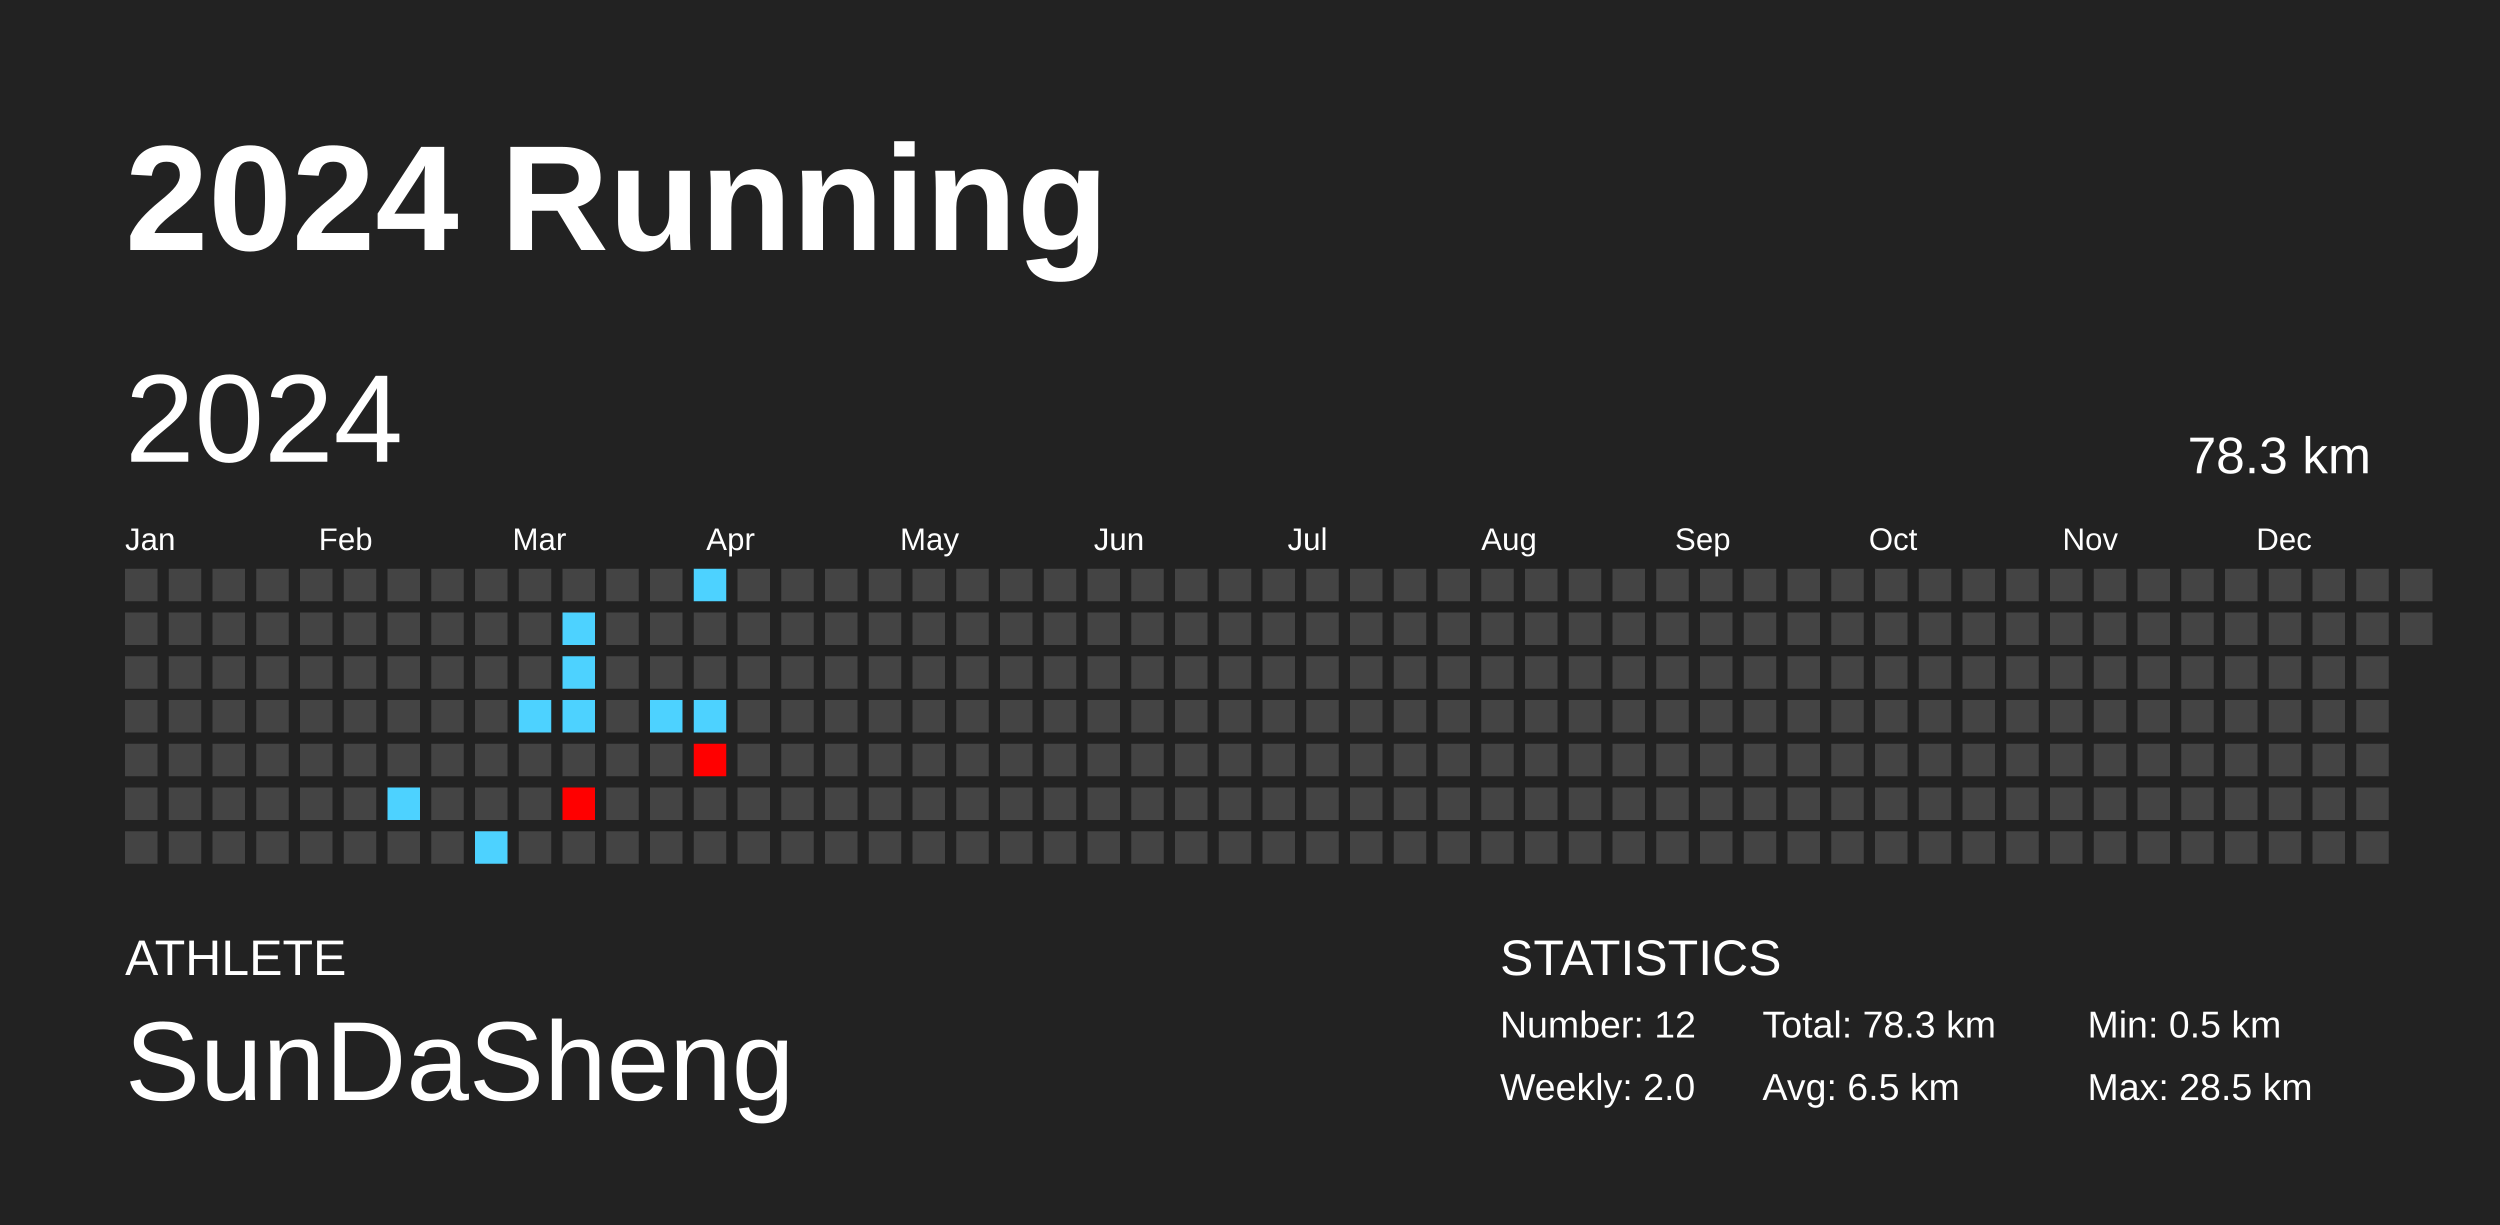
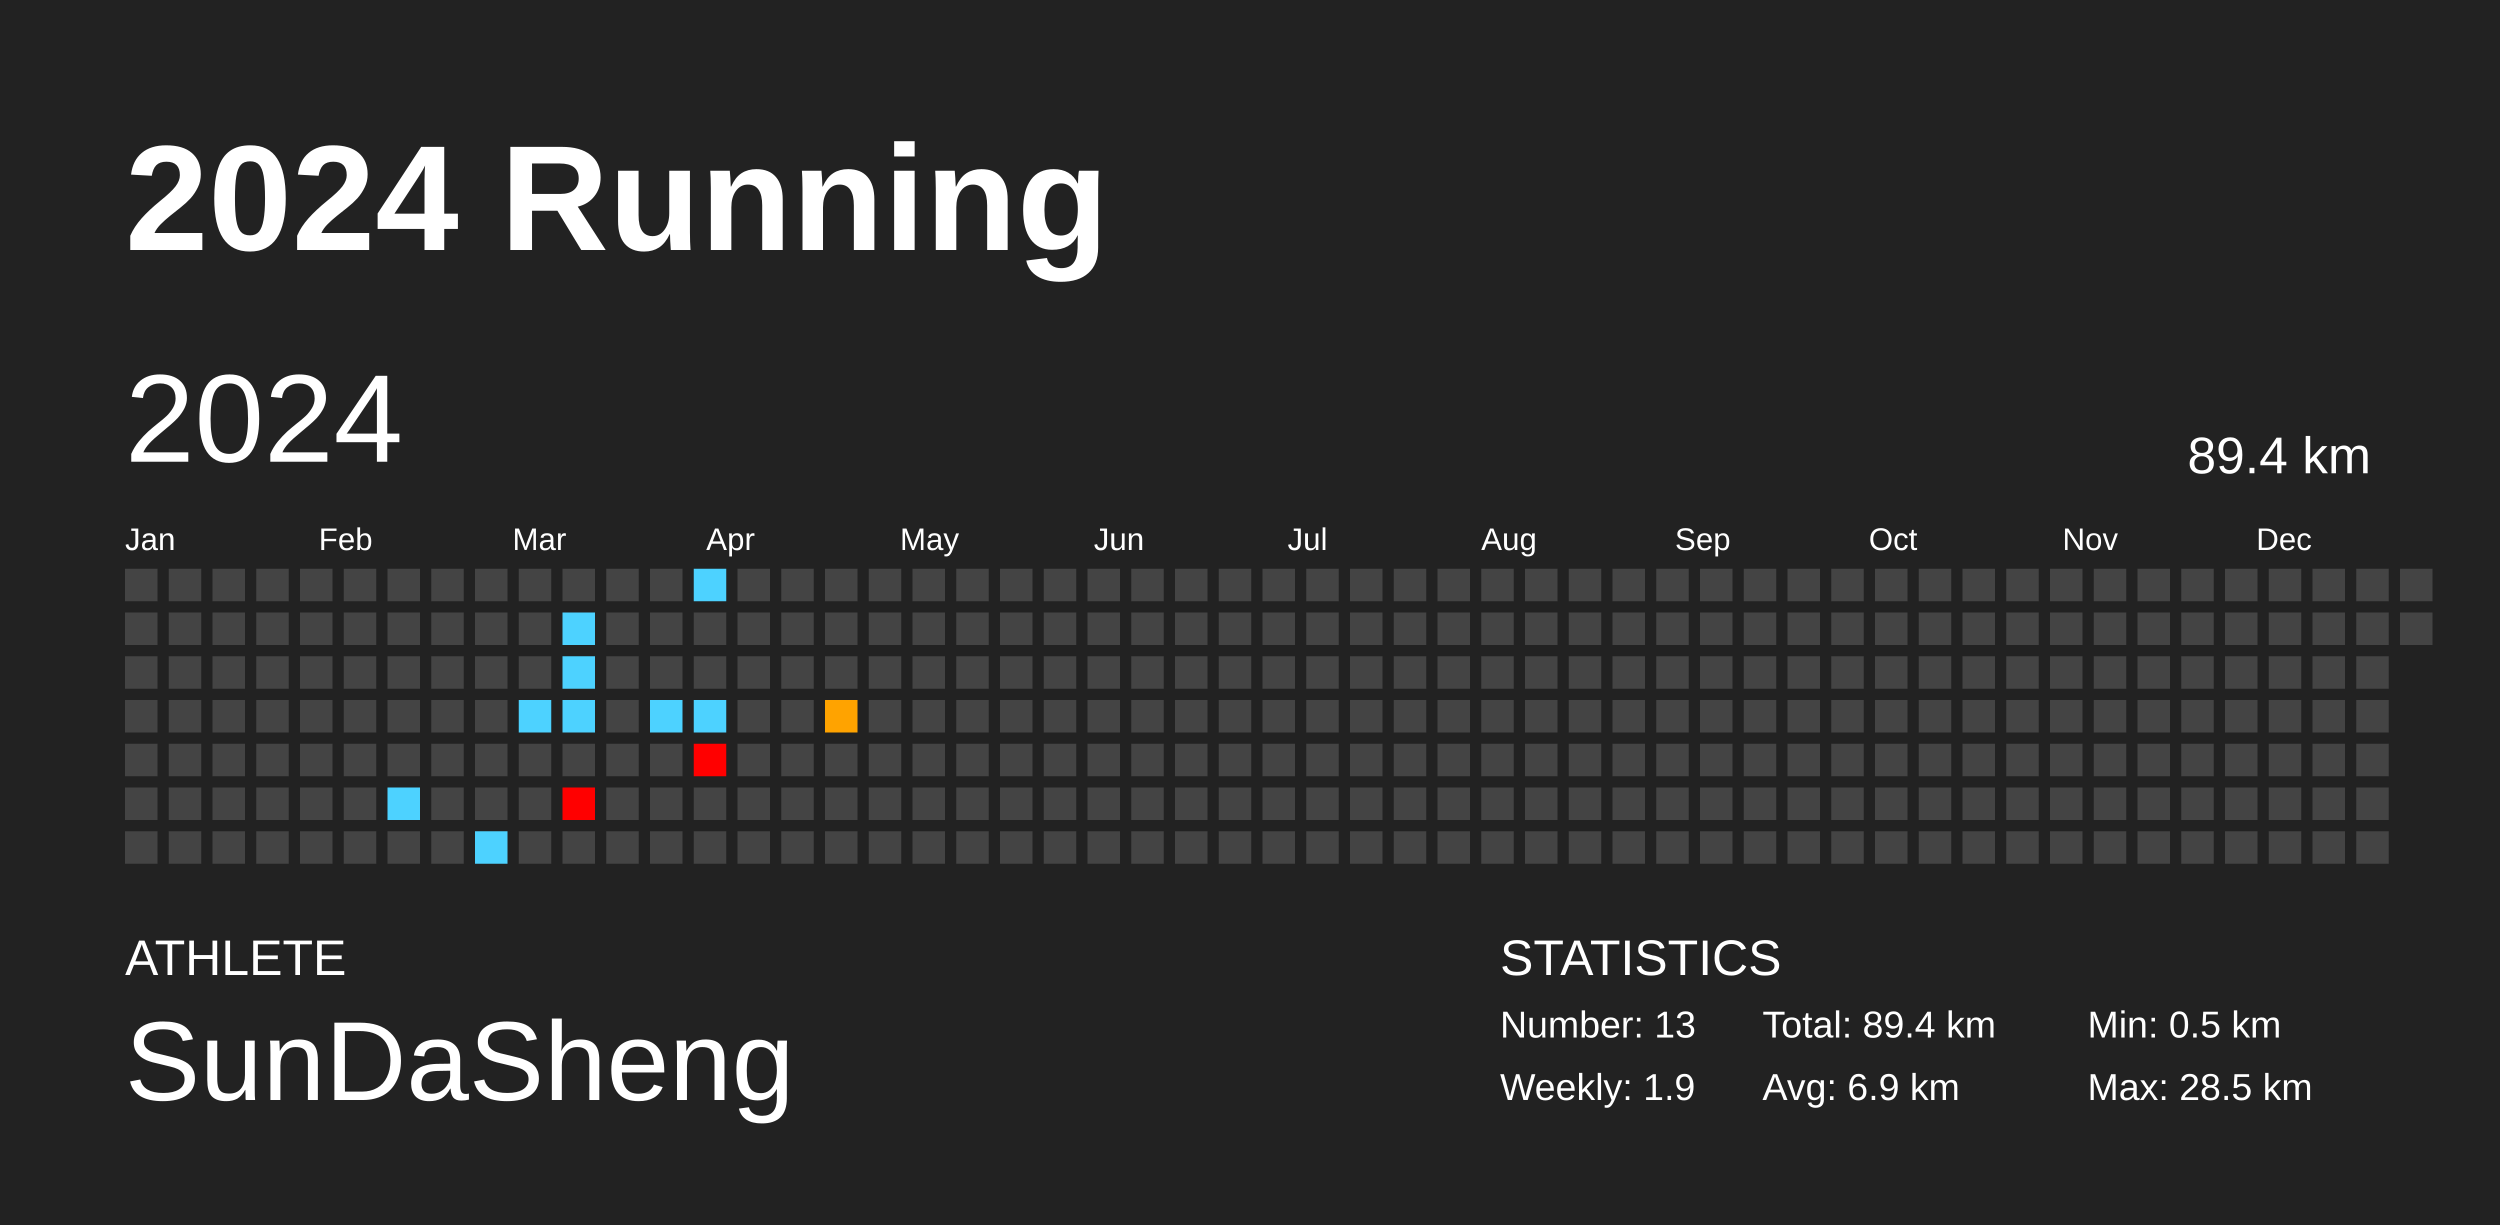
<svg xmlns="http://www.w3.org/2000/svg" baseProfile="full" height="98mm" version="1.1" viewBox="0,0,200,98" width="200mm">
  <defs />
  <rect fill="#222222" height="98" width="200" x="0" y="0" />
  <text fill="#FFFFFF" style="font-size:12px; font-family:Arial; font-weight:bold;" x="10" y="20">2024 Running</text>
  <text fill="#FFFFFF" style="font-size:4px; font-family:Arial" x="10" y="78">ATHLETE</text>
  <text fill="#FFFFFF" style="font-size:9px; font-family:Arial" x="10" y="88">SunDaSheng</text>
  <text fill="#FFFFFF" style="font-size:4px; font-family:Arial" x="120" y="78">STATISTICS</text>
-   <text fill="#FFFFFF" style="font-size:3px; font-family:Arial" x="120" y="83">Number: 12</text>
-   <text fill="#FFFFFF" style="font-size:3px; font-family:Arial" x="120" y="88">Weekly: 2.0</text>
-   <text fill="#FFFFFF" style="font-size:3px; font-family:Arial" x="141" y="83">Total: 78.3 km</text>
-   <text fill="#FFFFFF" style="font-size:3px; font-family:Arial" x="141" y="88">Avg: 6.5 km</text>
+   <text fill="#FFFFFF" style="font-size:3px; font-family:Arial" x="120" y="83">Number: 13</text>
+   <text fill="#FFFFFF" style="font-size:3px; font-family:Arial" x="120" y="88">Weekly: 1.9</text>
+   <text fill="#FFFFFF" style="font-size:3px; font-family:Arial" x="141" y="83">Total: 89.4 km</text>
+   <text fill="#FFFFFF" style="font-size:3px; font-family:Arial" x="141" y="88">Avg: 6.9 km</text>
  <text fill="#FFFFFF" style="font-size:3px; font-family:Arial" x="167" y="83">Min: 0.5 km</text>
  <text fill="#FFFFFF" style="font-size:3px; font-family:Arial" x="167" y="88">Max: 28.5 km</text>
  <text dominant-baseline="hanging" fill="#FFFFFF" style="font-size:10.0px; font-family:Arial;" x="10" y="30">2024</text>
-   <text dominant-baseline="hanging" fill="#FFFFFF" style="font-size:4.125px; font-family:Arial;" x="175" y="35">78.3 km</text>
+   <text dominant-baseline="hanging" fill="#FFFFFF" style="font-size:4.125px; font-family:Arial;" x="175" y="35">89.4 km</text>
  <text fill="#FFFFFF" style="font-size:2.5px; font-family:Arial" x="10.0" y="44">Jan</text>
  <text fill="#FFFFFF" style="font-size:2.5px; font-family:Arial" x="25.5" y="44">Feb</text>
  <text fill="#FFFFFF" style="font-size:2.5px; font-family:Arial" x="41.0" y="44">Mar</text>
  <text fill="#FFFFFF" style="font-size:2.5px; font-family:Arial" x="56.5" y="44">Apr</text>
  <text fill="#FFFFFF" style="font-size:2.5px; font-family:Arial" x="72.0" y="44">May</text>
  <text fill="#FFFFFF" style="font-size:2.5px; font-family:Arial" x="87.5" y="44">Jun</text>
  <text fill="#FFFFFF" style="font-size:2.5px; font-family:Arial" x="103.0" y="44">Jul</text>
  <text fill="#FFFFFF" style="font-size:2.5px; font-family:Arial" x="118.5" y="44">Aug</text>
  <text fill="#FFFFFF" style="font-size:2.5px; font-family:Arial" x="134.0" y="44">Sep</text>
  <text fill="#FFFFFF" style="font-size:2.5px; font-family:Arial" x="149.5" y="44">Oct</text>
  <text fill="#FFFFFF" style="font-size:2.5px; font-family:Arial" x="165.0" y="44">Nov</text>
  <text fill="#FFFFFF" style="font-size:2.5px; font-family:Arial" x="180.5" y="44">Dec</text>
  <rect fill="#444444" height="2.6" width="2.6" x="10.0" y="45.5" />
  <rect fill="#444444" height="2.6" width="2.6" x="10.0" y="49.0" />
  <rect fill="#444444" height="2.6" width="2.6" x="10.0" y="52.5" />
  <rect fill="#444444" height="2.6" width="2.6" x="10.0" y="56.0" />
  <rect fill="#444444" height="2.6" width="2.6" x="10.0" y="59.5" />
  <rect fill="#444444" height="2.6" width="2.6" x="10.0" y="63.0" />
  <rect fill="#444444" height="2.6" width="2.6" x="10.0" y="66.5" />
  <rect fill="#444444" height="2.6" width="2.6" x="13.5" y="45.5" />
  <rect fill="#444444" height="2.6" width="2.6" x="13.5" y="49.0" />
  <rect fill="#444444" height="2.6" width="2.6" x="13.5" y="52.5" />
  <rect fill="#444444" height="2.6" width="2.6" x="13.5" y="56.0" />
  <rect fill="#444444" height="2.6" width="2.6" x="13.5" y="59.5" />
  <rect fill="#444444" height="2.6" width="2.6" x="13.5" y="63.0" />
  <rect fill="#444444" height="2.6" width="2.6" x="13.5" y="66.5" />
  <rect fill="#444444" height="2.6" width="2.6" x="17.0" y="45.5" />
  <rect fill="#444444" height="2.6" width="2.6" x="17.0" y="49.0" />
  <rect fill="#444444" height="2.6" width="2.6" x="17.0" y="52.5" />
  <rect fill="#444444" height="2.6" width="2.6" x="17.0" y="56.0" />
  <rect fill="#444444" height="2.6" width="2.6" x="17.0" y="59.5" />
  <rect fill="#444444" height="2.6" width="2.6" x="17.0" y="63.0" />
  <rect fill="#444444" height="2.6" width="2.6" x="17.0" y="66.5" />
  <rect fill="#444444" height="2.6" width="2.6" x="20.5" y="45.5" />
  <rect fill="#444444" height="2.6" width="2.6" x="20.5" y="49.0" />
  <rect fill="#444444" height="2.6" width="2.6" x="20.5" y="52.5" />
  <rect fill="#444444" height="2.6" width="2.6" x="20.5" y="56.0" />
  <rect fill="#444444" height="2.6" width="2.6" x="20.5" y="59.5" />
  <rect fill="#444444" height="2.6" width="2.6" x="20.5" y="63.0" />
  <rect fill="#444444" height="2.6" width="2.6" x="20.5" y="66.5" />
  <rect fill="#444444" height="2.6" width="2.6" x="24.0" y="45.5" />
  <rect fill="#444444" height="2.6" width="2.6" x="24.0" y="49.0" />
  <rect fill="#444444" height="2.6" width="2.6" x="24.0" y="52.5" />
  <rect fill="#444444" height="2.6" width="2.6" x="24.0" y="56.0" />
  <rect fill="#444444" height="2.6" width="2.6" x="24.0" y="59.5" />
  <rect fill="#444444" height="2.6" width="2.6" x="24.0" y="63.0" />
  <rect fill="#444444" height="2.6" width="2.6" x="24.0" y="66.5" />
  <rect fill="#444444" height="2.6" width="2.6" x="27.5" y="45.5" />
  <rect fill="#444444" height="2.6" width="2.6" x="27.5" y="49.0" />
  <rect fill="#444444" height="2.6" width="2.6" x="27.5" y="52.5" />
  <rect fill="#444444" height="2.6" width="2.6" x="27.5" y="56.0" />
  <rect fill="#444444" height="2.6" width="2.6" x="27.5" y="59.5" />
  <rect fill="#444444" height="2.6" width="2.6" x="27.5" y="63.0" />
  <rect fill="#444444" height="2.6" width="2.6" x="27.5" y="66.5" />
  <rect fill="#444444" height="2.6" width="2.6" x="31.0" y="45.5" />
  <rect fill="#444444" height="2.6" width="2.6" x="31.0" y="49.0" />
  <rect fill="#444444" height="2.6" width="2.6" x="31.0" y="52.5" />
  <rect fill="#444444" height="2.6" width="2.6" x="31.0" y="56.0" />
  <rect fill="#444444" height="2.6" width="2.6" x="31.0" y="59.5" />
  <rect fill="#4dd2ff" height="2.6" width="2.6" x="31.0" y="63.0" />
  <rect fill="#444444" height="2.6" width="2.6" x="31.0" y="66.5" />
  <rect fill="#444444" height="2.6" width="2.6" x="34.5" y="45.5" />
  <rect fill="#444444" height="2.6" width="2.6" x="34.5" y="49.0" />
  <rect fill="#444444" height="2.6" width="2.6" x="34.5" y="52.5" />
  <rect fill="#444444" height="2.6" width="2.6" x="34.5" y="56.0" />
  <rect fill="#444444" height="2.6" width="2.6" x="34.5" y="59.5" />
  <rect fill="#444444" height="2.6" width="2.6" x="34.5" y="63.0" />
  <rect fill="#444444" height="2.6" width="2.6" x="34.5" y="66.5" />
  <rect fill="#444444" height="2.6" width="2.6" x="38.0" y="45.5" />
  <rect fill="#444444" height="2.6" width="2.6" x="38.0" y="49.0" />
  <rect fill="#444444" height="2.6" width="2.6" x="38.0" y="52.5" />
  <rect fill="#444444" height="2.6" width="2.6" x="38.0" y="56.0" />
  <rect fill="#444444" height="2.6" width="2.6" x="38.0" y="59.5" />
  <rect fill="#444444" height="2.6" width="2.6" x="38.0" y="63.0" />
  <rect fill="#4dd2ff" height="2.6" width="2.6" x="38.0" y="66.5" />
  <rect fill="#444444" height="2.6" width="2.6" x="41.5" y="45.5" />
  <rect fill="#444444" height="2.6" width="2.6" x="41.5" y="49.0" />
  <rect fill="#444444" height="2.6" width="2.6" x="41.5" y="52.5" />
  <rect fill="#4dd2ff" height="2.6" width="2.6" x="41.5" y="56.0" />
  <rect fill="#444444" height="2.6" width="2.6" x="41.5" y="59.5" />
  <rect fill="#444444" height="2.6" width="2.6" x="41.5" y="63.0" />
  <rect fill="#444444" height="2.6" width="2.6" x="41.5" y="66.5" />
  <rect fill="#444444" height="2.6" width="2.6" x="45.0" y="45.5" />
  <rect fill="#4dd2ff" height="2.6" width="2.6" x="45.0" y="49.0" />
  <rect fill="#4dd2ff" height="2.6" width="2.6" x="45.0" y="52.5" />
  <rect fill="#4dd2ff" height="2.6" width="2.6" x="45.0" y="56.0" />
  <rect fill="#444444" height="2.6" width="2.6" x="45.0" y="59.5" />
  <rect fill="red" height="2.6" width="2.6" x="45.0" y="63.0" />
  <rect fill="#444444" height="2.6" width="2.6" x="45.0" y="66.5" />
  <rect fill="#444444" height="2.6" width="2.6" x="48.5" y="45.5" />
  <rect fill="#444444" height="2.6" width="2.6" x="48.5" y="49.0" />
  <rect fill="#444444" height="2.6" width="2.6" x="48.5" y="52.5" />
  <rect fill="#444444" height="2.6" width="2.6" x="48.5" y="56.0" />
  <rect fill="#444444" height="2.6" width="2.6" x="48.5" y="59.5" />
  <rect fill="#444444" height="2.6" width="2.6" x="48.5" y="63.0" />
  <rect fill="#444444" height="2.6" width="2.6" x="48.5" y="66.5" />
  <rect fill="#444444" height="2.6" width="2.6" x="52.0" y="45.5" />
  <rect fill="#444444" height="2.6" width="2.6" x="52.0" y="49.0" />
  <rect fill="#444444" height="2.6" width="2.6" x="52.0" y="52.5" />
  <rect fill="#4dd2ff" height="2.6" width="2.6" x="52.0" y="56.0" />
  <rect fill="#444444" height="2.6" width="2.6" x="52.0" y="59.5" />
  <rect fill="#444444" height="2.6" width="2.6" x="52.0" y="63.0" />
  <rect fill="#444444" height="2.6" width="2.6" x="52.0" y="66.5" />
  <rect fill="#4dd2ff" height="2.6" width="2.6" x="55.5" y="45.5" />
  <rect fill="#444444" height="2.6" width="2.6" x="55.5" y="49.0" />
  <rect fill="#444444" height="2.6" width="2.6" x="55.5" y="52.5" />
  <rect fill="#4dd2ff" height="2.6" width="2.6" x="55.5" y="56.0" />
  <rect fill="red" height="2.6" width="2.6" x="55.5" y="59.5" />
  <rect fill="#444444" height="2.6" width="2.6" x="55.5" y="63.0" />
  <rect fill="#444444" height="2.6" width="2.6" x="55.5" y="66.5" />
  <rect fill="#444444" height="2.6" width="2.6" x="59.0" y="45.5" />
  <rect fill="#444444" height="2.6" width="2.6" x="59.0" y="49.0" />
  <rect fill="#444444" height="2.6" width="2.6" x="59.0" y="52.5" />
  <rect fill="#444444" height="2.6" width="2.6" x="59.0" y="56.0" />
  <rect fill="#444444" height="2.6" width="2.6" x="59.0" y="59.5" />
  <rect fill="#444444" height="2.6" width="2.6" x="59.0" y="63.0" />
  <rect fill="#444444" height="2.6" width="2.6" x="59.0" y="66.5" />
  <rect fill="#444444" height="2.6" width="2.6" x="62.5" y="45.5" />
  <rect fill="#444444" height="2.6" width="2.6" x="62.5" y="49.0" />
  <rect fill="#444444" height="2.6" width="2.6" x="62.5" y="52.5" />
  <rect fill="#444444" height="2.6" width="2.6" x="62.5" y="56.0" />
  <rect fill="#444444" height="2.6" width="2.6" x="62.5" y="59.5" />
  <rect fill="#444444" height="2.6" width="2.6" x="62.5" y="63.0" />
  <rect fill="#444444" height="2.6" width="2.6" x="62.5" y="66.5" />
  <rect fill="#444444" height="2.6" width="2.6" x="66.0" y="45.5" />
  <rect fill="#444444" height="2.6" width="2.6" x="66.0" y="49.0" />
  <rect fill="#444444" height="2.6" width="2.6" x="66.0" y="52.5" />
-   <rect fill="#444444" height="2.6" width="2.6" x="66.0" y="56.0" />
+   <rect fill="#ffa300" height="2.6" width="2.6" x="66.0" y="56.0" />
  <rect fill="#444444" height="2.6" width="2.6" x="66.0" y="59.5" />
  <rect fill="#444444" height="2.6" width="2.6" x="66.0" y="63.0" />
  <rect fill="#444444" height="2.6" width="2.6" x="66.0" y="66.5" />
  <rect fill="#444444" height="2.6" width="2.6" x="69.5" y="45.5" />
  <rect fill="#444444" height="2.6" width="2.6" x="69.5" y="49.0" />
  <rect fill="#444444" height="2.6" width="2.6" x="69.5" y="52.5" />
  <rect fill="#444444" height="2.6" width="2.6" x="69.5" y="56.0" />
  <rect fill="#444444" height="2.6" width="2.6" x="69.5" y="59.5" />
  <rect fill="#444444" height="2.6" width="2.6" x="69.5" y="63.0" />
  <rect fill="#444444" height="2.6" width="2.6" x="69.5" y="66.5" />
  <rect fill="#444444" height="2.6" width="2.6" x="73.0" y="45.5" />
  <rect fill="#444444" height="2.6" width="2.6" x="73.0" y="49.0" />
  <rect fill="#444444" height="2.6" width="2.6" x="73.0" y="52.5" />
  <rect fill="#444444" height="2.6" width="2.6" x="73.0" y="56.0" />
  <rect fill="#444444" height="2.6" width="2.6" x="73.0" y="59.5" />
  <rect fill="#444444" height="2.6" width="2.6" x="73.0" y="63.0" />
  <rect fill="#444444" height="2.6" width="2.6" x="73.0" y="66.5" />
  <rect fill="#444444" height="2.6" width="2.6" x="76.5" y="45.5" />
  <rect fill="#444444" height="2.6" width="2.6" x="76.5" y="49.0" />
  <rect fill="#444444" height="2.6" width="2.6" x="76.5" y="52.5" />
  <rect fill="#444444" height="2.6" width="2.6" x="76.5" y="56.0" />
  <rect fill="#444444" height="2.6" width="2.6" x="76.5" y="59.5" />
  <rect fill="#444444" height="2.6" width="2.6" x="76.5" y="63.0" />
  <rect fill="#444444" height="2.6" width="2.6" x="76.5" y="66.5" />
  <rect fill="#444444" height="2.6" width="2.6" x="80.0" y="45.5" />
  <rect fill="#444444" height="2.6" width="2.6" x="80.0" y="49.0" />
  <rect fill="#444444" height="2.6" width="2.6" x="80.0" y="52.5" />
  <rect fill="#444444" height="2.6" width="2.6" x="80.0" y="56.0" />
  <rect fill="#444444" height="2.6" width="2.6" x="80.0" y="59.5" />
  <rect fill="#444444" height="2.6" width="2.6" x="80.0" y="63.0" />
  <rect fill="#444444" height="2.6" width="2.6" x="80.0" y="66.5" />
  <rect fill="#444444" height="2.6" width="2.6" x="83.5" y="45.5" />
  <rect fill="#444444" height="2.6" width="2.6" x="83.5" y="49.0" />
  <rect fill="#444444" height="2.6" width="2.6" x="83.5" y="52.5" />
  <rect fill="#444444" height="2.6" width="2.6" x="83.5" y="56.0" />
  <rect fill="#444444" height="2.6" width="2.6" x="83.5" y="59.5" />
  <rect fill="#444444" height="2.6" width="2.6" x="83.5" y="63.0" />
  <rect fill="#444444" height="2.6" width="2.6" x="83.5" y="66.5" />
  <rect fill="#444444" height="2.6" width="2.6" x="87.0" y="45.5" />
  <rect fill="#444444" height="2.6" width="2.6" x="87.0" y="49.0" />
  <rect fill="#444444" height="2.6" width="2.6" x="87.0" y="52.5" />
  <rect fill="#444444" height="2.6" width="2.6" x="87.0" y="56.0" />
  <rect fill="#444444" height="2.6" width="2.6" x="87.0" y="59.5" />
  <rect fill="#444444" height="2.6" width="2.6" x="87.0" y="63.0" />
  <rect fill="#444444" height="2.6" width="2.6" x="87.0" y="66.5" />
  <rect fill="#444444" height="2.6" width="2.6" x="90.5" y="45.5" />
  <rect fill="#444444" height="2.6" width="2.6" x="90.5" y="49.0" />
  <rect fill="#444444" height="2.6" width="2.6" x="90.5" y="52.5" />
  <rect fill="#444444" height="2.6" width="2.6" x="90.5" y="56.0" />
  <rect fill="#444444" height="2.6" width="2.6" x="90.5" y="59.5" />
  <rect fill="#444444" height="2.6" width="2.6" x="90.5" y="63.0" />
  <rect fill="#444444" height="2.6" width="2.6" x="90.5" y="66.5" />
  <rect fill="#444444" height="2.6" width="2.6" x="94.0" y="45.5" />
  <rect fill="#444444" height="2.6" width="2.6" x="94.0" y="49.0" />
  <rect fill="#444444" height="2.6" width="2.6" x="94.0" y="52.5" />
  <rect fill="#444444" height="2.6" width="2.6" x="94.0" y="56.0" />
  <rect fill="#444444" height="2.6" width="2.6" x="94.0" y="59.5" />
  <rect fill="#444444" height="2.6" width="2.6" x="94.0" y="63.0" />
  <rect fill="#444444" height="2.6" width="2.6" x="94.0" y="66.5" />
  <rect fill="#444444" height="2.6" width="2.6" x="97.5" y="45.5" />
  <rect fill="#444444" height="2.6" width="2.6" x="97.5" y="49.0" />
  <rect fill="#444444" height="2.6" width="2.6" x="97.5" y="52.5" />
  <rect fill="#444444" height="2.6" width="2.6" x="97.5" y="56.0" />
  <rect fill="#444444" height="2.6" width="2.6" x="97.5" y="59.5" />
  <rect fill="#444444" height="2.6" width="2.6" x="97.5" y="63.0" />
  <rect fill="#444444" height="2.6" width="2.6" x="97.5" y="66.5" />
  <rect fill="#444444" height="2.6" width="2.6" x="101.0" y="45.5" />
  <rect fill="#444444" height="2.6" width="2.6" x="101.0" y="49.0" />
  <rect fill="#444444" height="2.6" width="2.6" x="101.0" y="52.5" />
  <rect fill="#444444" height="2.6" width="2.6" x="101.0" y="56.0" />
  <rect fill="#444444" height="2.6" width="2.6" x="101.0" y="59.5" />
  <rect fill="#444444" height="2.6" width="2.6" x="101.0" y="63.0" />
  <rect fill="#444444" height="2.6" width="2.6" x="101.0" y="66.5" />
  <rect fill="#444444" height="2.6" width="2.6" x="104.5" y="45.5" />
  <rect fill="#444444" height="2.6" width="2.6" x="104.5" y="49.0" />
  <rect fill="#444444" height="2.6" width="2.6" x="104.5" y="52.5" />
  <rect fill="#444444" height="2.6" width="2.6" x="104.5" y="56.0" />
  <rect fill="#444444" height="2.6" width="2.6" x="104.5" y="59.5" />
  <rect fill="#444444" height="2.6" width="2.6" x="104.5" y="63.0" />
  <rect fill="#444444" height="2.6" width="2.6" x="104.5" y="66.5" />
  <rect fill="#444444" height="2.6" width="2.6" x="108.0" y="45.5" />
  <rect fill="#444444" height="2.6" width="2.6" x="108.0" y="49.0" />
  <rect fill="#444444" height="2.6" width="2.6" x="108.0" y="52.5" />
  <rect fill="#444444" height="2.6" width="2.6" x="108.0" y="56.0" />
  <rect fill="#444444" height="2.6" width="2.6" x="108.0" y="59.5" />
  <rect fill="#444444" height="2.6" width="2.6" x="108.0" y="63.0" />
  <rect fill="#444444" height="2.6" width="2.6" x="108.0" y="66.5" />
  <rect fill="#444444" height="2.6" width="2.6" x="111.5" y="45.5" />
  <rect fill="#444444" height="2.6" width="2.6" x="111.5" y="49.0" />
  <rect fill="#444444" height="2.6" width="2.6" x="111.5" y="52.5" />
  <rect fill="#444444" height="2.6" width="2.6" x="111.5" y="56.0" />
  <rect fill="#444444" height="2.6" width="2.6" x="111.5" y="59.5" />
  <rect fill="#444444" height="2.6" width="2.6" x="111.5" y="63.0" />
  <rect fill="#444444" height="2.6" width="2.6" x="111.5" y="66.5" />
  <rect fill="#444444" height="2.6" width="2.6" x="115.0" y="45.5" />
  <rect fill="#444444" height="2.6" width="2.6" x="115.0" y="49.0" />
  <rect fill="#444444" height="2.6" width="2.6" x="115.0" y="52.5" />
  <rect fill="#444444" height="2.6" width="2.6" x="115.0" y="56.0" />
  <rect fill="#444444" height="2.6" width="2.6" x="115.0" y="59.5" />
  <rect fill="#444444" height="2.6" width="2.6" x="115.0" y="63.0" />
  <rect fill="#444444" height="2.6" width="2.6" x="115.0" y="66.5" />
  <rect fill="#444444" height="2.6" width="2.6" x="118.5" y="45.5" />
  <rect fill="#444444" height="2.6" width="2.6" x="118.5" y="49.0" />
  <rect fill="#444444" height="2.6" width="2.6" x="118.5" y="52.5" />
  <rect fill="#444444" height="2.6" width="2.6" x="118.5" y="56.0" />
  <rect fill="#444444" height="2.6" width="2.6" x="118.5" y="59.5" />
  <rect fill="#444444" height="2.6" width="2.6" x="118.5" y="63.0" />
  <rect fill="#444444" height="2.6" width="2.6" x="118.5" y="66.5" />
  <rect fill="#444444" height="2.6" width="2.6" x="122.0" y="45.5" />
  <rect fill="#444444" height="2.6" width="2.6" x="122.0" y="49.0" />
  <rect fill="#444444" height="2.6" width="2.6" x="122.0" y="52.5" />
  <rect fill="#444444" height="2.6" width="2.6" x="122.0" y="56.0" />
  <rect fill="#444444" height="2.6" width="2.6" x="122.0" y="59.5" />
  <rect fill="#444444" height="2.6" width="2.6" x="122.0" y="63.0" />
  <rect fill="#444444" height="2.6" width="2.6" x="122.0" y="66.5" />
  <rect fill="#444444" height="2.6" width="2.6" x="125.5" y="45.5" />
  <rect fill="#444444" height="2.6" width="2.6" x="125.5" y="49.0" />
  <rect fill="#444444" height="2.6" width="2.6" x="125.5" y="52.5" />
  <rect fill="#444444" height="2.6" width="2.6" x="125.5" y="56.0" />
  <rect fill="#444444" height="2.6" width="2.6" x="125.5" y="59.5" />
  <rect fill="#444444" height="2.6" width="2.6" x="125.5" y="63.0" />
  <rect fill="#444444" height="2.6" width="2.6" x="125.5" y="66.5" />
  <rect fill="#444444" height="2.6" width="2.6" x="129.0" y="45.5" />
  <rect fill="#444444" height="2.6" width="2.6" x="129.0" y="49.0" />
  <rect fill="#444444" height="2.6" width="2.6" x="129.0" y="52.5" />
  <rect fill="#444444" height="2.6" width="2.6" x="129.0" y="56.0" />
  <rect fill="#444444" height="2.6" width="2.6" x="129.0" y="59.5" />
  <rect fill="#444444" height="2.6" width="2.6" x="129.0" y="63.0" />
  <rect fill="#444444" height="2.6" width="2.6" x="129.0" y="66.5" />
  <rect fill="#444444" height="2.6" width="2.6" x="132.5" y="45.5" />
  <rect fill="#444444" height="2.6" width="2.6" x="132.5" y="49.0" />
  <rect fill="#444444" height="2.6" width="2.6" x="132.5" y="52.5" />
  <rect fill="#444444" height="2.6" width="2.6" x="132.5" y="56.0" />
  <rect fill="#444444" height="2.6" width="2.6" x="132.5" y="59.5" />
  <rect fill="#444444" height="2.6" width="2.6" x="132.5" y="63.0" />
  <rect fill="#444444" height="2.6" width="2.6" x="132.5" y="66.5" />
  <rect fill="#444444" height="2.6" width="2.6" x="136.0" y="45.5" />
  <rect fill="#444444" height="2.6" width="2.6" x="136.0" y="49.0" />
  <rect fill="#444444" height="2.6" width="2.6" x="136.0" y="52.5" />
  <rect fill="#444444" height="2.6" width="2.6" x="136.0" y="56.0" />
  <rect fill="#444444" height="2.6" width="2.6" x="136.0" y="59.5" />
  <rect fill="#444444" height="2.6" width="2.6" x="136.0" y="63.0" />
  <rect fill="#444444" height="2.6" width="2.6" x="136.0" y="66.5" />
  <rect fill="#444444" height="2.6" width="2.6" x="139.5" y="45.5" />
  <rect fill="#444444" height="2.6" width="2.6" x="139.5" y="49.0" />
  <rect fill="#444444" height="2.6" width="2.6" x="139.5" y="52.5" />
  <rect fill="#444444" height="2.6" width="2.6" x="139.5" y="56.0" />
  <rect fill="#444444" height="2.6" width="2.6" x="139.5" y="59.5" />
  <rect fill="#444444" height="2.6" width="2.6" x="139.5" y="63.0" />
  <rect fill="#444444" height="2.6" width="2.6" x="139.5" y="66.5" />
  <rect fill="#444444" height="2.6" width="2.6" x="143.0" y="45.5" />
  <rect fill="#444444" height="2.6" width="2.6" x="143.0" y="49.0" />
  <rect fill="#444444" height="2.6" width="2.6" x="143.0" y="52.5" />
  <rect fill="#444444" height="2.6" width="2.6" x="143.0" y="56.0" />
  <rect fill="#444444" height="2.6" width="2.6" x="143.0" y="59.5" />
  <rect fill="#444444" height="2.6" width="2.6" x="143.0" y="63.0" />
  <rect fill="#444444" height="2.6" width="2.6" x="143.0" y="66.5" />
  <rect fill="#444444" height="2.6" width="2.6" x="146.5" y="45.5" />
  <rect fill="#444444" height="2.6" width="2.6" x="146.5" y="49.0" />
  <rect fill="#444444" height="2.6" width="2.6" x="146.5" y="52.5" />
  <rect fill="#444444" height="2.6" width="2.6" x="146.5" y="56.0" />
  <rect fill="#444444" height="2.6" width="2.6" x="146.5" y="59.5" />
  <rect fill="#444444" height="2.6" width="2.6" x="146.5" y="63.0" />
  <rect fill="#444444" height="2.6" width="2.6" x="146.5" y="66.5" />
  <rect fill="#444444" height="2.6" width="2.6" x="150.0" y="45.5" />
  <rect fill="#444444" height="2.6" width="2.6" x="150.0" y="49.0" />
  <rect fill="#444444" height="2.6" width="2.6" x="150.0" y="52.5" />
  <rect fill="#444444" height="2.6" width="2.6" x="150.0" y="56.0" />
  <rect fill="#444444" height="2.6" width="2.6" x="150.0" y="59.5" />
  <rect fill="#444444" height="2.6" width="2.6" x="150.0" y="63.0" />
  <rect fill="#444444" height="2.6" width="2.6" x="150.0" y="66.5" />
  <rect fill="#444444" height="2.6" width="2.6" x="153.5" y="45.5" />
  <rect fill="#444444" height="2.6" width="2.6" x="153.5" y="49.0" />
  <rect fill="#444444" height="2.6" width="2.6" x="153.5" y="52.5" />
  <rect fill="#444444" height="2.6" width="2.6" x="153.5" y="56.0" />
  <rect fill="#444444" height="2.6" width="2.6" x="153.5" y="59.5" />
  <rect fill="#444444" height="2.6" width="2.6" x="153.5" y="63.0" />
  <rect fill="#444444" height="2.6" width="2.6" x="153.5" y="66.5" />
  <rect fill="#444444" height="2.6" width="2.6" x="157.0" y="45.5" />
  <rect fill="#444444" height="2.6" width="2.6" x="157.0" y="49.0" />
  <rect fill="#444444" height="2.6" width="2.6" x="157.0" y="52.5" />
  <rect fill="#444444" height="2.6" width="2.6" x="157.0" y="56.0" />
  <rect fill="#444444" height="2.6" width="2.6" x="157.0" y="59.5" />
  <rect fill="#444444" height="2.6" width="2.6" x="157.0" y="63.0" />
  <rect fill="#444444" height="2.6" width="2.6" x="157.0" y="66.5" />
  <rect fill="#444444" height="2.6" width="2.6" x="160.5" y="45.5" />
  <rect fill="#444444" height="2.6" width="2.6" x="160.5" y="49.0" />
  <rect fill="#444444" height="2.6" width="2.6" x="160.5" y="52.5" />
  <rect fill="#444444" height="2.6" width="2.6" x="160.5" y="56.0" />
  <rect fill="#444444" height="2.6" width="2.6" x="160.5" y="59.5" />
  <rect fill="#444444" height="2.6" width="2.6" x="160.5" y="63.0" />
  <rect fill="#444444" height="2.6" width="2.6" x="160.5" y="66.5" />
  <rect fill="#444444" height="2.6" width="2.6" x="164.0" y="45.5" />
  <rect fill="#444444" height="2.6" width="2.6" x="164.0" y="49.0" />
  <rect fill="#444444" height="2.6" width="2.6" x="164.0" y="52.5" />
  <rect fill="#444444" height="2.6" width="2.6" x="164.0" y="56.0" />
  <rect fill="#444444" height="2.6" width="2.6" x="164.0" y="59.5" />
  <rect fill="#444444" height="2.6" width="2.6" x="164.0" y="63.0" />
  <rect fill="#444444" height="2.6" width="2.6" x="164.0" y="66.5" />
  <rect fill="#444444" height="2.6" width="2.6" x="167.5" y="45.5" />
  <rect fill="#444444" height="2.6" width="2.6" x="167.5" y="49.0" />
  <rect fill="#444444" height="2.6" width="2.6" x="167.5" y="52.5" />
  <rect fill="#444444" height="2.6" width="2.6" x="167.5" y="56.0" />
  <rect fill="#444444" height="2.6" width="2.6" x="167.5" y="59.5" />
  <rect fill="#444444" height="2.6" width="2.6" x="167.5" y="63.0" />
  <rect fill="#444444" height="2.6" width="2.6" x="167.5" y="66.5" />
  <rect fill="#444444" height="2.6" width="2.6" x="171.0" y="45.5" />
  <rect fill="#444444" height="2.6" width="2.6" x="171.0" y="49.0" />
  <rect fill="#444444" height="2.6" width="2.6" x="171.0" y="52.5" />
  <rect fill="#444444" height="2.6" width="2.6" x="171.0" y="56.0" />
  <rect fill="#444444" height="2.6" width="2.6" x="171.0" y="59.5" />
  <rect fill="#444444" height="2.6" width="2.6" x="171.0" y="63.0" />
  <rect fill="#444444" height="2.6" width="2.6" x="171.0" y="66.5" />
  <rect fill="#444444" height="2.6" width="2.6" x="174.5" y="45.5" />
  <rect fill="#444444" height="2.6" width="2.6" x="174.5" y="49.0" />
  <rect fill="#444444" height="2.6" width="2.6" x="174.5" y="52.5" />
  <rect fill="#444444" height="2.6" width="2.6" x="174.5" y="56.0" />
  <rect fill="#444444" height="2.6" width="2.6" x="174.5" y="59.5" />
  <rect fill="#444444" height="2.6" width="2.6" x="174.5" y="63.0" />
  <rect fill="#444444" height="2.6" width="2.6" x="174.5" y="66.5" />
  <rect fill="#444444" height="2.6" width="2.6" x="178.0" y="45.5" />
  <rect fill="#444444" height="2.6" width="2.6" x="178.0" y="49.0" />
  <rect fill="#444444" height="2.6" width="2.6" x="178.0" y="52.5" />
  <rect fill="#444444" height="2.6" width="2.6" x="178.0" y="56.0" />
  <rect fill="#444444" height="2.6" width="2.6" x="178.0" y="59.5" />
  <rect fill="#444444" height="2.6" width="2.6" x="178.0" y="63.0" />
  <rect fill="#444444" height="2.6" width="2.6" x="178.0" y="66.5" />
  <rect fill="#444444" height="2.6" width="2.6" x="181.5" y="45.5" />
  <rect fill="#444444" height="2.6" width="2.6" x="181.5" y="49.0" />
  <rect fill="#444444" height="2.6" width="2.6" x="181.5" y="52.5" />
  <rect fill="#444444" height="2.6" width="2.6" x="181.5" y="56.0" />
  <rect fill="#444444" height="2.6" width="2.6" x="181.5" y="59.5" />
  <rect fill="#444444" height="2.6" width="2.6" x="181.5" y="63.0" />
  <rect fill="#444444" height="2.6" width="2.6" x="181.5" y="66.5" />
  <rect fill="#444444" height="2.6" width="2.6" x="185.0" y="45.5" />
  <rect fill="#444444" height="2.6" width="2.6" x="185.0" y="49.0" />
  <rect fill="#444444" height="2.6" width="2.6" x="185.0" y="52.5" />
  <rect fill="#444444" height="2.6" width="2.6" x="185.0" y="56.0" />
  <rect fill="#444444" height="2.6" width="2.6" x="185.0" y="59.5" />
  <rect fill="#444444" height="2.6" width="2.6" x="185.0" y="63.0" />
  <rect fill="#444444" height="2.6" width="2.6" x="185.0" y="66.5" />
  <rect fill="#444444" height="2.6" width="2.6" x="188.5" y="45.5" />
  <rect fill="#444444" height="2.6" width="2.6" x="188.5" y="49.0" />
  <rect fill="#444444" height="2.6" width="2.6" x="188.5" y="52.5" />
  <rect fill="#444444" height="2.6" width="2.6" x="188.5" y="56.0" />
  <rect fill="#444444" height="2.6" width="2.6" x="188.5" y="59.5" />
  <rect fill="#444444" height="2.6" width="2.6" x="188.5" y="63.0" />
  <rect fill="#444444" height="2.6" width="2.6" x="188.5" y="66.5" />
  <rect fill="#444444" height="2.6" width="2.6" x="192.0" y="45.5" />
  <rect fill="#444444" height="2.6" width="2.6" x="192.0" y="49.0" />
</svg>
